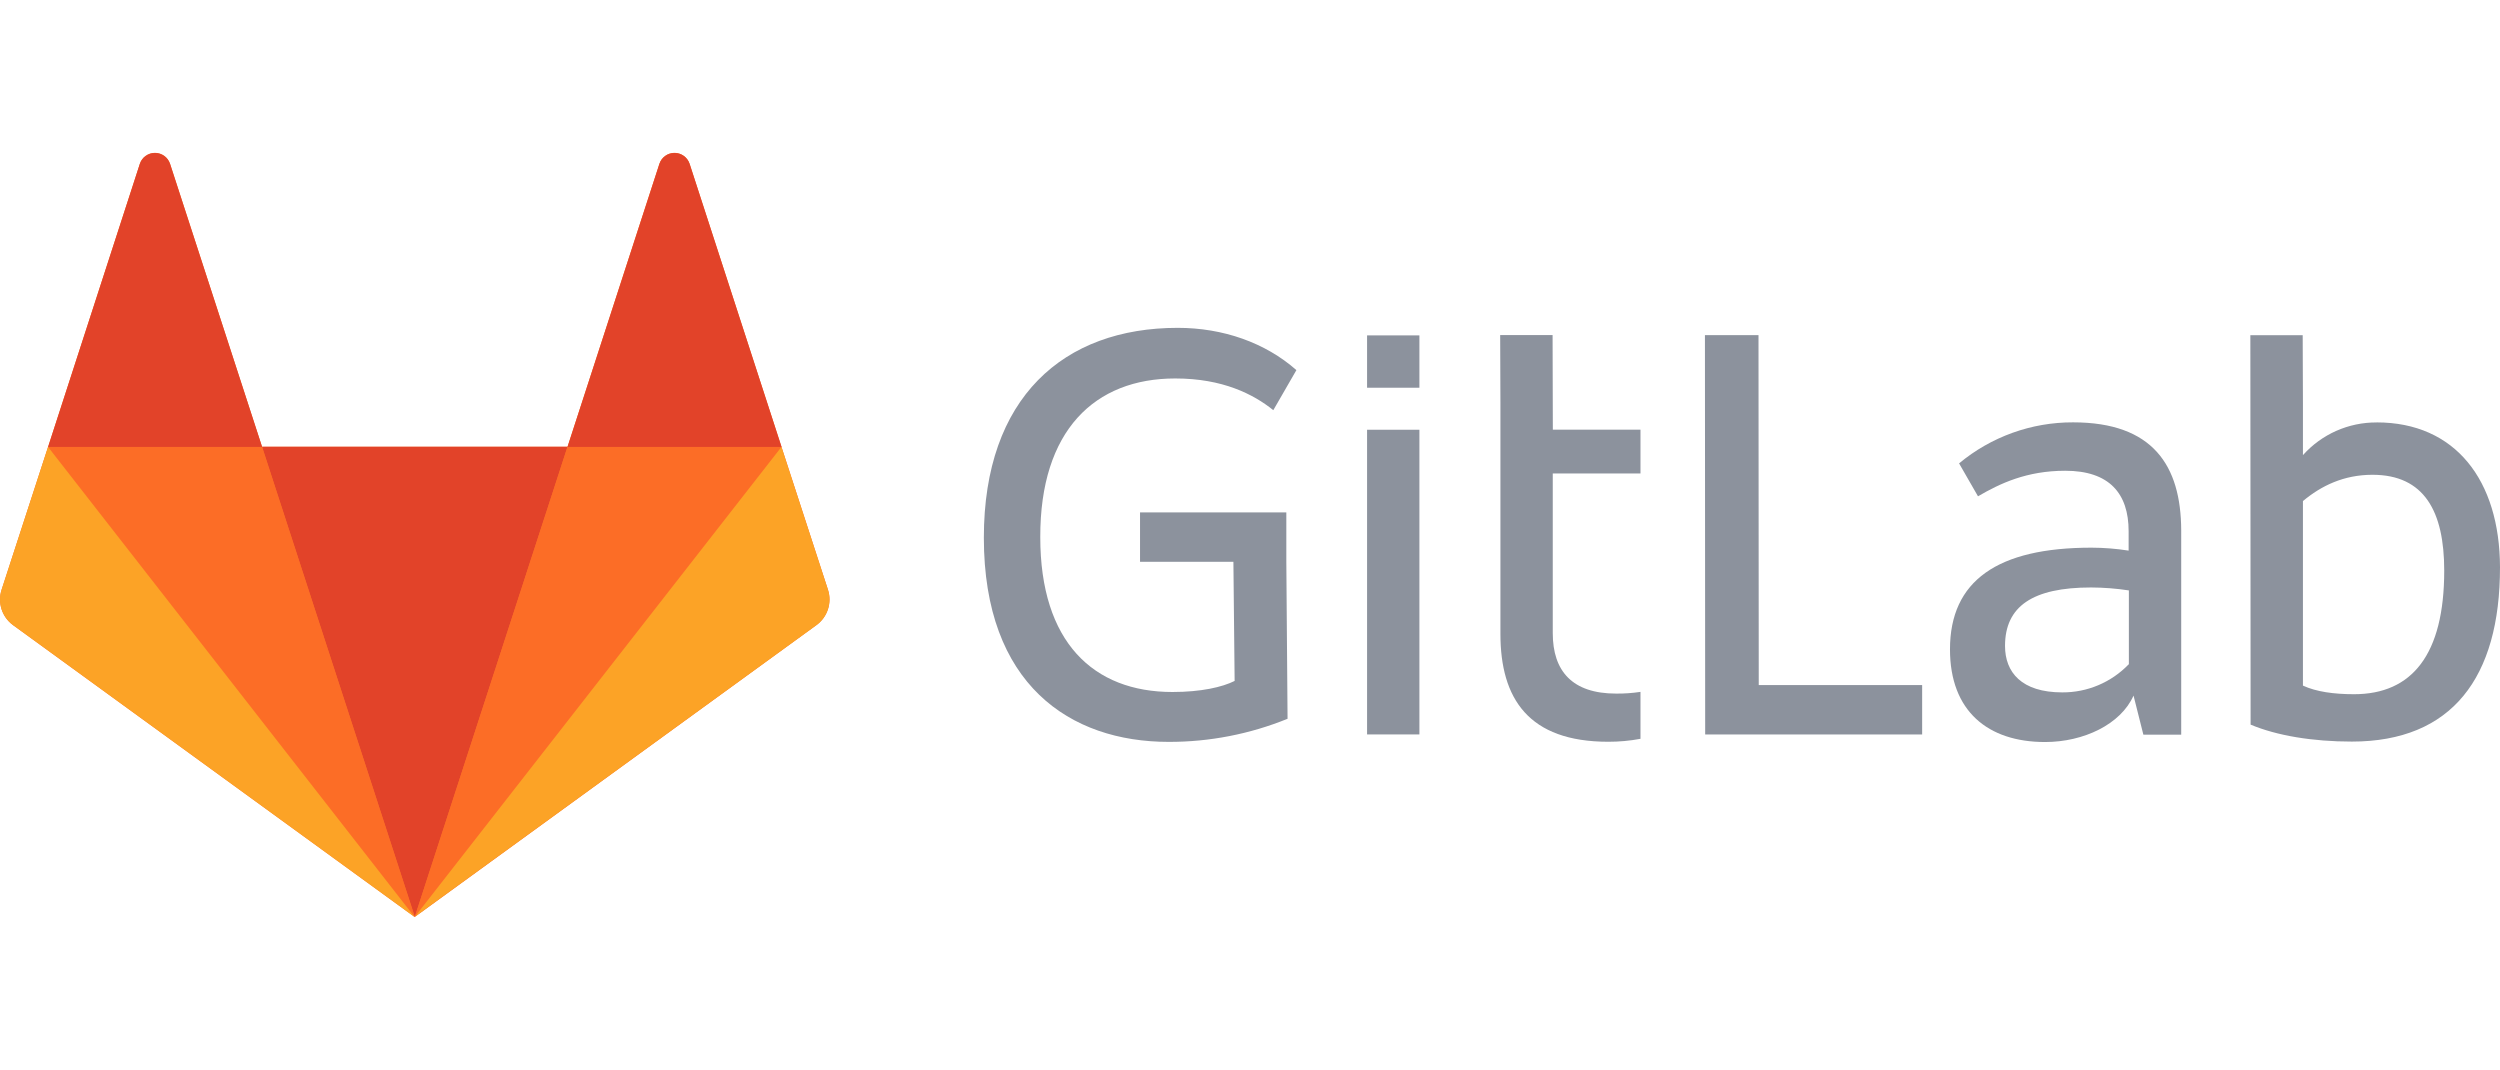
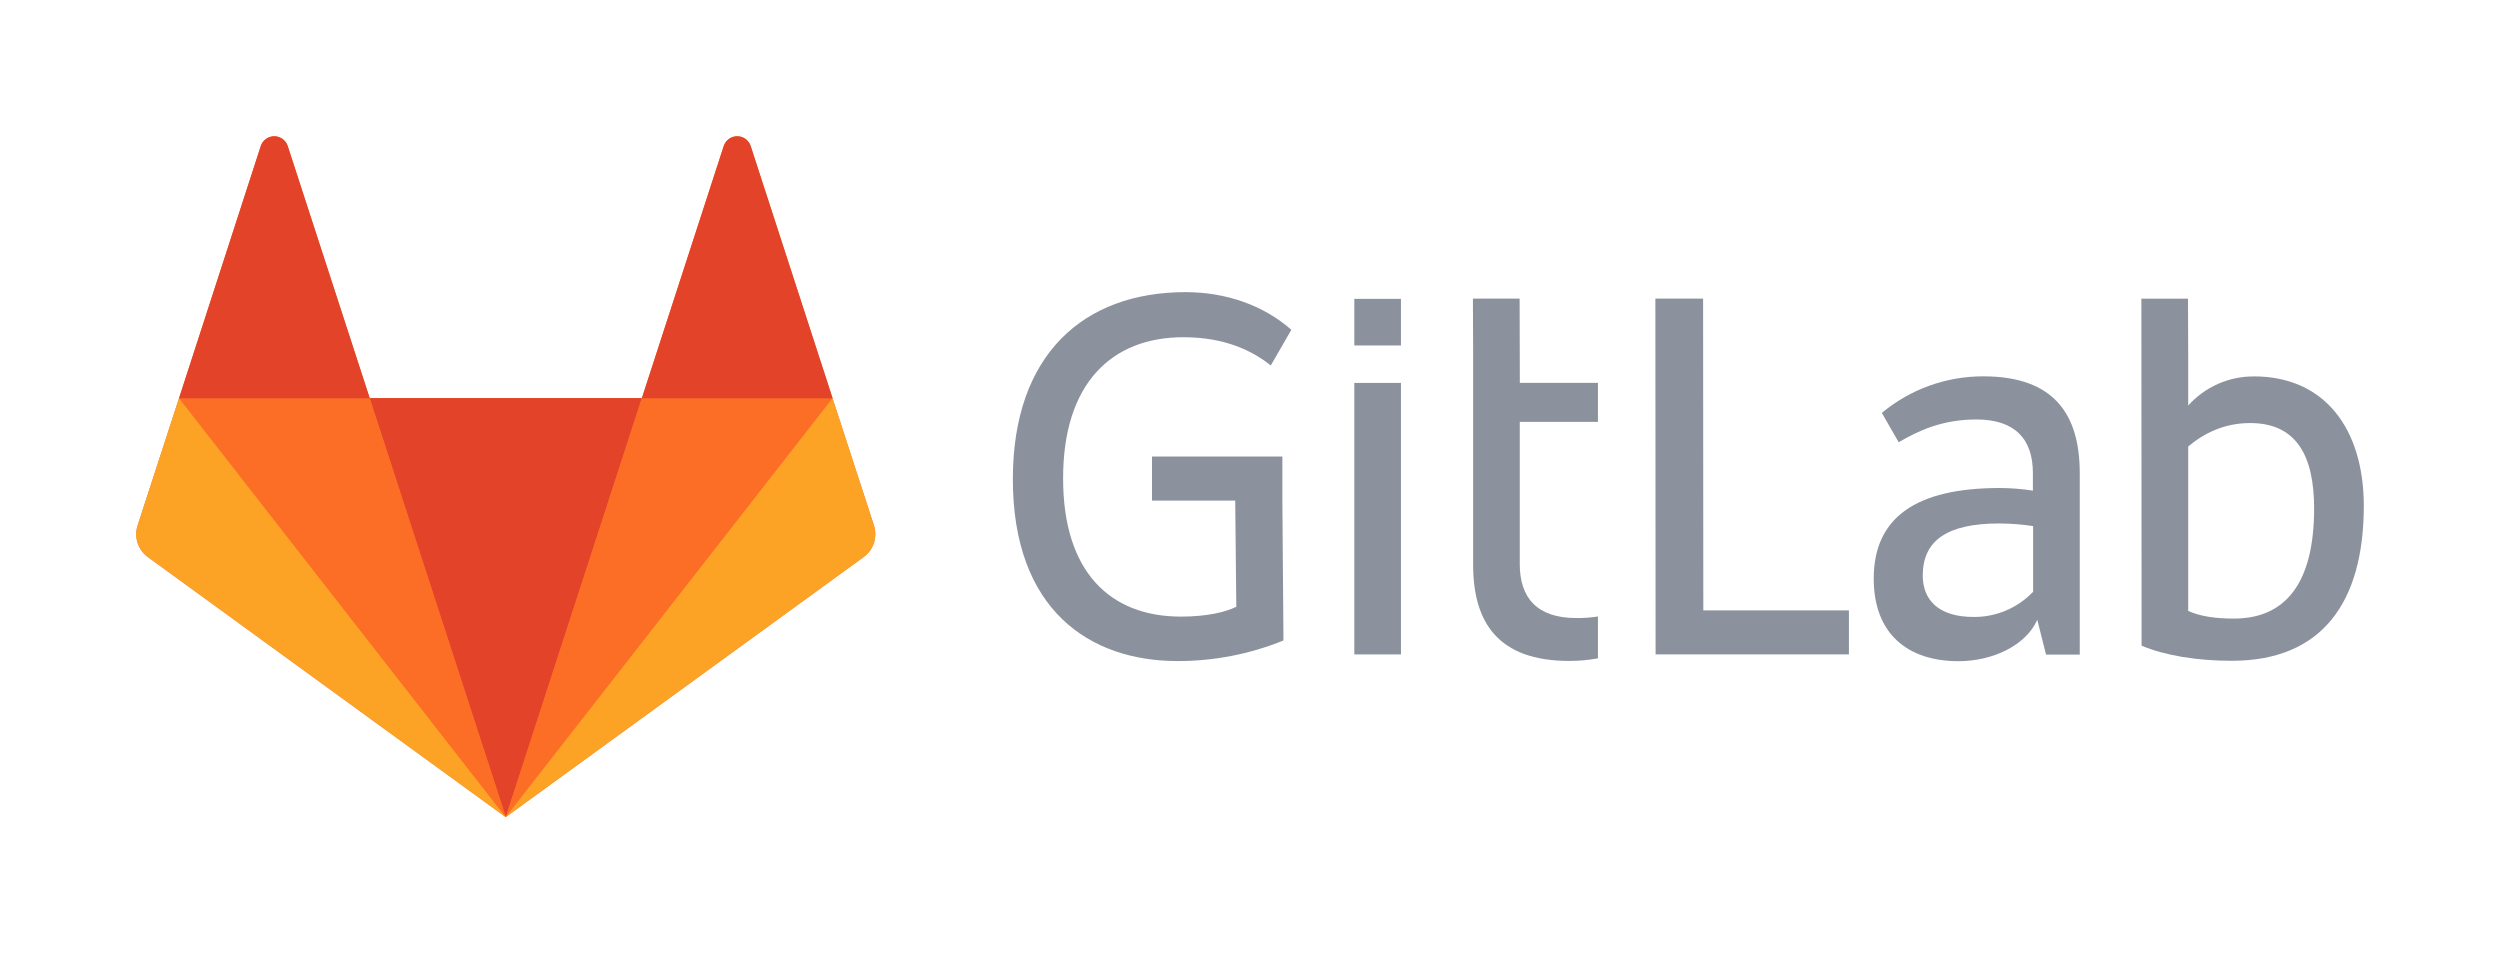
- <svg xmlns="http://www.w3.org/2000/svg" height="70" width="163.572" data-name="logo art" id="logo_art">
+ <svg xmlns="http://www.w3.org/2000/svg" version="1.1" id="logo_art" data-name="logo art" width="183.572" height="70">
  <defs id="defs4">
    <style id="style2">.cls-1{fill:#8c929d}.cls-2{fill:#fc6d26}.cls-3{fill:#e24329}.cls-4{fill:#fca326}</style>
  </defs>
-   <g transform="translate(-19.942 -9.935) scale(.16077)" id="g67">
-     <path id="path14" class="cls-1" d="M839.7 198.19h-21.8l.1 162.5h88.3v-20.1h-66.5z" fill="#8c929d" />
+   <g id="g67" transform="matrix(0.16077,0,0,0.16077,-9.941981,-9.934662)">
+     <path style="fill:#8c929d" d="m 839.7,198.19 h -21.8 l 0.1,162.5 h 88.3 v -20.1 h -66.5 z" class="cls-1" id="path14" />
    <g id="g24">
-       <path id="path26" class="cls-1" d="M990.33 332.18a37.2 37.2 0 0 1-27 11.4c-16.6 0-23.3-8.2-23.3-18.9 0-16.1 11.2-23.8 35-23.8a104.65 104.65 0 0 1 15.4 1.2v30.1zm-22.6-98.5a72.19 72.19 0 0 0-46.4 16.7l7.7 13.4c8.9-5.2 19.8-10.4 35.5-10.4 17.9 0 25.8 9.2 25.8 24.6v7.9a99.42 99.42 0 0 0-15.1-1.2c-38.2 0-57.6 13.4-57.6 41.4 0 25.1 15.4 37.7 38.7 37.7 15.7 0 30.8-7.2 36-18.9l4 15.9h15.4v-83.2c-.1-26.3-11.5-43.9-44-43.9z" fill="#8c929d" />
+       <path style="fill:#8c929d" d="m 990.33,332.18 a 37.2,37.2 0 0 1 -27,11.4 c -16.6,0 -23.3,-8.2 -23.3,-18.9 0,-16.1 11.2,-23.8 35,-23.8 a 104.65,104.65 0 0 1 15.4,1.2 v 30.1 z m -22.6,-98.5 a 72.19,72.19 0 0 0 -46.4,16.7 l 7.7,13.4 c 8.9,-5.2 19.8,-10.4 35.5,-10.4 17.9,0 25.8,9.2 25.8,24.6 v 7.9 a 99.42,99.42 0 0 0 -15.1,-1.2 c -38.2,0 -57.6,13.4 -57.6,41.4 0,25.1 15.4,37.7 38.7,37.7 15.7,0 30.8,-7.2 36,-18.9 l 4,15.9 h 15.4 v -83.2 c -0.1,-26.3 -11.5,-43.9 -44,-43.9 z" class="cls-1" id="path26" />
    </g>
    <g id="g28">
-       <path id="path30" class="cls-1" d="M1082.07 344.32c-8.2 0-15.4-1-20.8-3.5v-75.1c7.4-6.2 16.6-10.7 28.3-10.7 21.1 0 29.2 14.9 29.2 39 0 34.2-13.1 50.3-36.7 50.3m9.2-110.6a39.93 39.93 0 0 0-30 13.3V226l-.1-27.8h-21.3l.1 158.5c10.7 4.5 25.3 6.9 41.2 6.9 40.7 0 60.3-26 60.3-70.9-.1-35.5-18.2-59-50.2-59" fill="#8c929d" />
+       <path style="fill:#8c929d" d="m 1082.07,344.32 c -8.2,0 -15.4,-1 -20.8,-3.5 v -75.1 c 7.4,-6.2 16.6,-10.7 28.3,-10.7 21.1,0 29.2,14.9 29.2,39 0,34.2 -13.1,50.3 -36.7,50.3 m 9.2,-110.6 a 39.93,39.93 0 0 0 -30,13.3 V 226 l -0.1,-27.8 h -21.3 l 0.1,158.5 c 10.7,4.5 25.3,6.9 41.2,6.9 40.7,0 60.3,-26 60.3,-70.9 -0.1,-35.5 -18.2,-59 -50.2,-59" class="cls-1" id="path30" />
    </g>
    <g id="g32">
-       <path id="path34" class="cls-1" d="M602.34 215.82c19.3 0 31.8 6.4 39.9 12.9l9.4-16.3c-12.7-11.2-29.9-17.2-48.3-17.2-46.4 0-78.9 28.3-78.9 85.4 0 59.8 35.1 83.1 75.2 83.1a127.79 127.79 0 0 0 48.4-9.4l-.5-63.9v-20.1H588v20.1h38l.5 48.5c-5 2.5-13.6 4.5-25.3 4.5-32.2 0-53.8-20.3-53.8-63-.1-43.5 22.2-64.6 54.9-64.6" fill="#8c929d" />
+       <path style="fill:#8c929d" d="m 602.34,215.82 c 19.3,0 31.8,6.4 39.9,12.9 l 9.4,-16.3 c -12.7,-11.2 -29.9,-17.2 -48.3,-17.2 -46.4,0 -78.9,28.3 -78.9,85.4 0,59.8 35.1,83.1 75.2,83.1 a 127.79,127.79 0 0 0 48.4,-9.4 l -0.5,-63.9 v -20.1 H 588 v 20.1 h 38 l 0.5,48.5 c -5,2.5 -13.6,4.5 -25.3,4.5 -32.2,0 -53.8,-20.3 -53.8,-63 -0.1,-43.5 22.2,-64.6 54.9,-64.6" class="cls-1" id="path34" />
    </g>
    <g id="g36">
-       <path id="path38" class="cls-1" d="M755.87 198.17h-21.3l.1 27.3v94.3c0 26.3 11.4 43.9 43.9 43.9a70.14 70.14 0 0 0 13.1-1.2v-19.1a62.36 62.36 0 0 1-9.9.7c-17.9 0-25.8-9.2-25.8-24.6v-65h35.7v-17.8H756l-.1-38.5z" fill="#8c929d" />
+       <path style="fill:#8c929d" d="m 755.87,198.17 h -21.3 l 0.1,27.3 v 94.3 c 0,26.3 11.4,43.9 43.9,43.9 a 70.14,70.14 0 0 0 13.1,-1.2 v -19.1 a 62.36,62.36 0 0 1 -9.9,0.7 c -17.9,0 -25.8,-9.2 -25.8,-24.6 v -65 h 35.7 v -17.8 H 756 l -0.1,-38.5 z" class="cls-1" id="path38" />
    </g>
-     <path id="path40" class="cls-1" d="M680.4 360.69h21.3v-124h-21.3z" fill="#8c929d" />
-     <path id="path42" class="cls-1" d="M680.4 219.59h21.3v-21.3h-21.3z" fill="#8c929d" />
+     <path style="fill:#8c929d" d="m 680.4,360.69 h 21.3 v -124 h -21.3 z" class="cls-1" id="path40" />
+     <path style="fill:#8c929d" d="m 680.4,219.59 h 21.3 v -21.3 h -21.3 z" class="cls-1" id="path42" />
    <g id="g44">
-       <path id="path46" class="cls-2" d="M461 301.81l-18.91-58.12-37.42-115.28a6.47 6.47 0 0 0-12.27 0L355 243.62H230.66l-37.42-115.21a6.47 6.47 0 0 0-12.27 0l-37.35 115.21-18.92 58.19a12.89 12.89 0 0 0 4.66 14.39L292.82 435l163.46-118.8a12.9 12.9 0 0 0 4.72-14.39" fill="#fc6d26" />
+       <path style="fill:#fc6d26" d="M 461,301.81 442.09,243.69 404.67,128.41 a 6.47,6.47 0 0 0 -12.27,0 L 355,243.62 H 230.66 L 193.24,128.41 a 6.47,6.47 0 0 0 -12.27,0 l -37.35,115.21 -18.92,58.19 a 12.89,12.89 0 0 0 4.66,14.39 L 292.82,435 456.28,316.2 A 12.9,12.9 0 0 0 461,301.81" class="cls-2" id="path46" />
    </g>
    <g id="g48">
-       <path id="path50" class="cls-3" d="M292.86 434.89L355 243.61H230.7z" fill="#e24329" />
+       <path style="fill:#e24329" d="M 292.86,434.89 355,243.61 H 230.7 Z" class="cls-3" id="path50" />
    </g>
    <g id="g56">
-       <path id="path58" class="cls-2" d="M292.82 434.9l-62.16-191.29h-87z" fill="#fc6d26" />
+       <path style="fill:#fc6d26" d="M 292.82,434.9 230.66,243.61 h -87 z" class="cls-2" id="path58" />
    </g>
    <g id="g64">
-       <path id="path66" class="cls-4" d="M143.59 243.68l-18.92 58.12a12.89 12.89 0 0 0 4.66 14.39L292.79 435z" fill="#fca326" />
+       <path style="fill:#fca326" d="m 143.59,243.68 -18.92,58.12 a 12.89,12.89 0 0 0 4.66,14.39 L 292.79,435 Z" class="cls-4" id="path66" />
    </g>
    <g id="g72">
-       <path id="path74" class="cls-3" d="M143.61 243.68h87.11l-37.49-115.21a6.47 6.47 0 0 0-12.27 0z" fill="#e24329" />
+       <path style="fill:#e24329" d="m 143.61,243.68 h 87.11 L 193.23,128.47 a 6.47,6.47 0 0 0 -12.27,0 z" class="cls-3" id="path74" />
    </g>
    <g id="g76">
-       <path id="path78" class="cls-2" d="M292.86 434.9L355 243.61h87.1z" fill="#fc6d26" />
+       <path style="fill:#fc6d26" d="M 292.86,434.9 355,243.61 h 87.1 z" class="cls-2" id="path78" />
    </g>
    <g id="g80">
-       <path id="path82" class="cls-4" d="M442.07 243.68L461 301.8a12.89 12.89 0 0 1-4.66 14.39l-163.47 118.7z" fill="#fca326" />
+       <path style="fill:#fca326" d="M 442.07,243.68 461,301.8 a 12.89,12.89 0 0 1 -4.66,14.39 l -163.47,118.7 z" class="cls-4" id="path82" />
    </g>
    <g id="g84">
-       <path id="path86" class="cls-3" d="M442.12 243.68H355l37.42-115.21a6.47 6.47 0 0 1 12.27 0l37.42 115.21z" fill="#e24329" />
+       <path style="fill:#e24329" d="M 442.12,243.68 H 355 l 37.42,-115.21 a 6.47,6.47 0 0 1 12.27,0 l 37.42,115.21 z" class="cls-3" id="path86" />
    </g>
  </g>
</svg>
